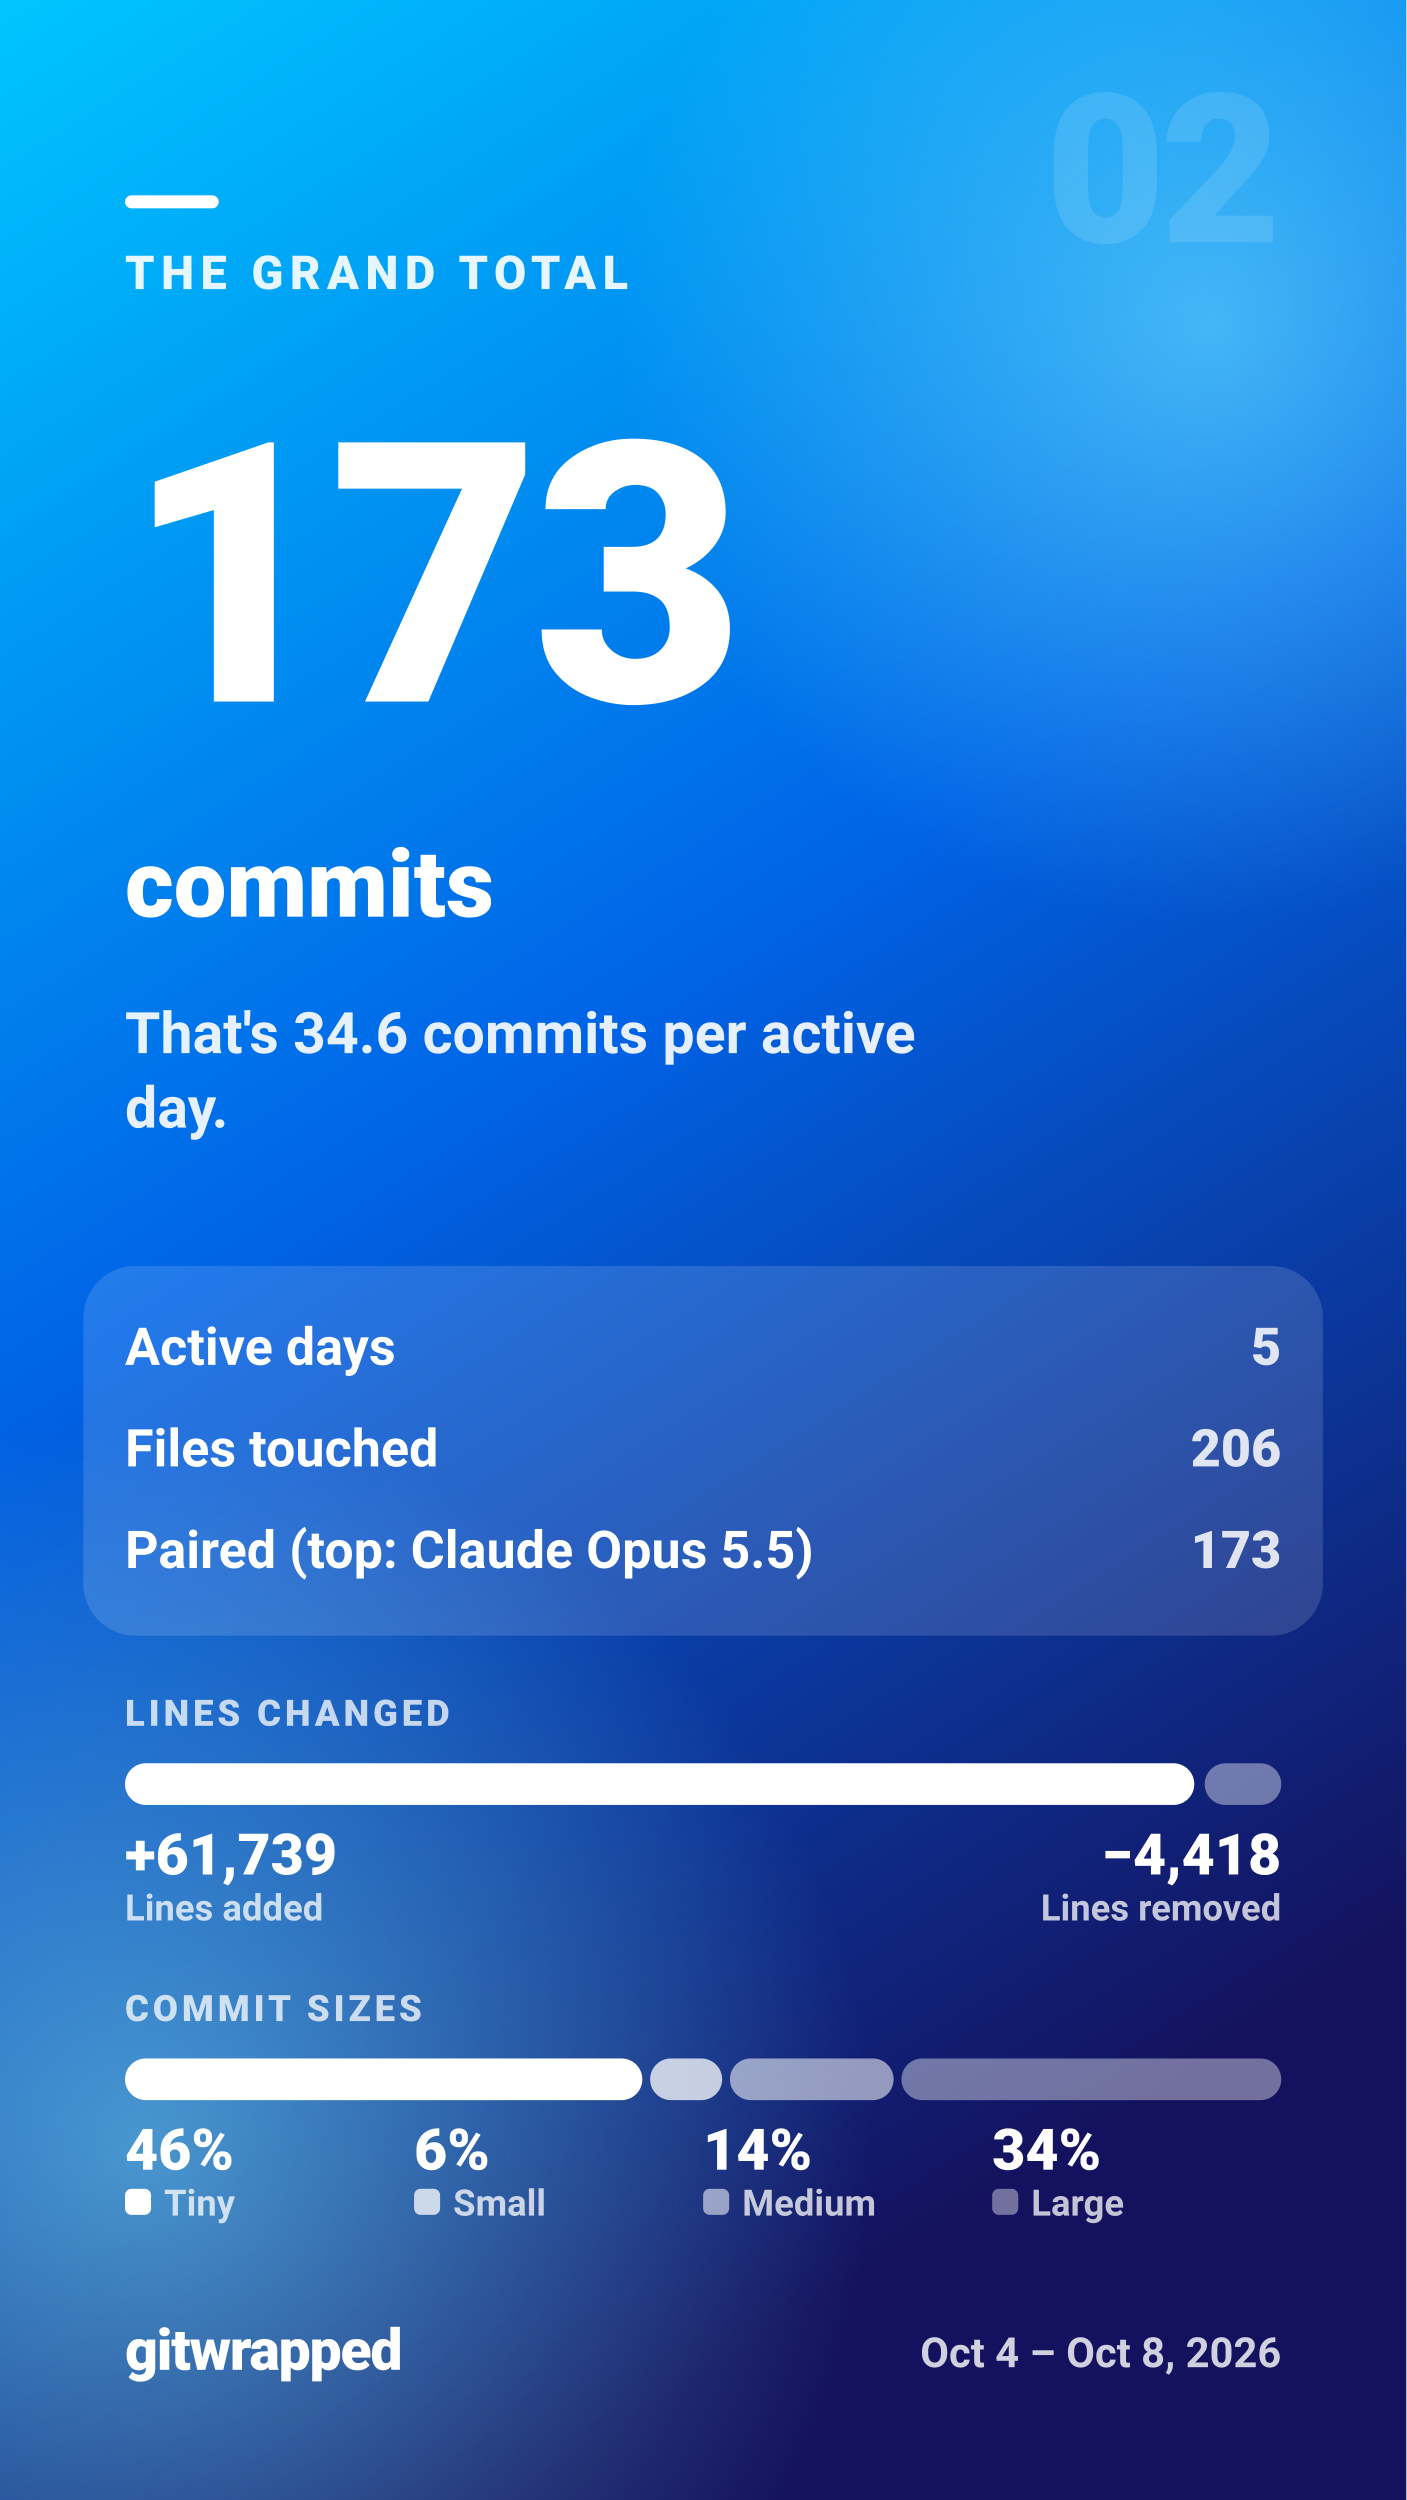
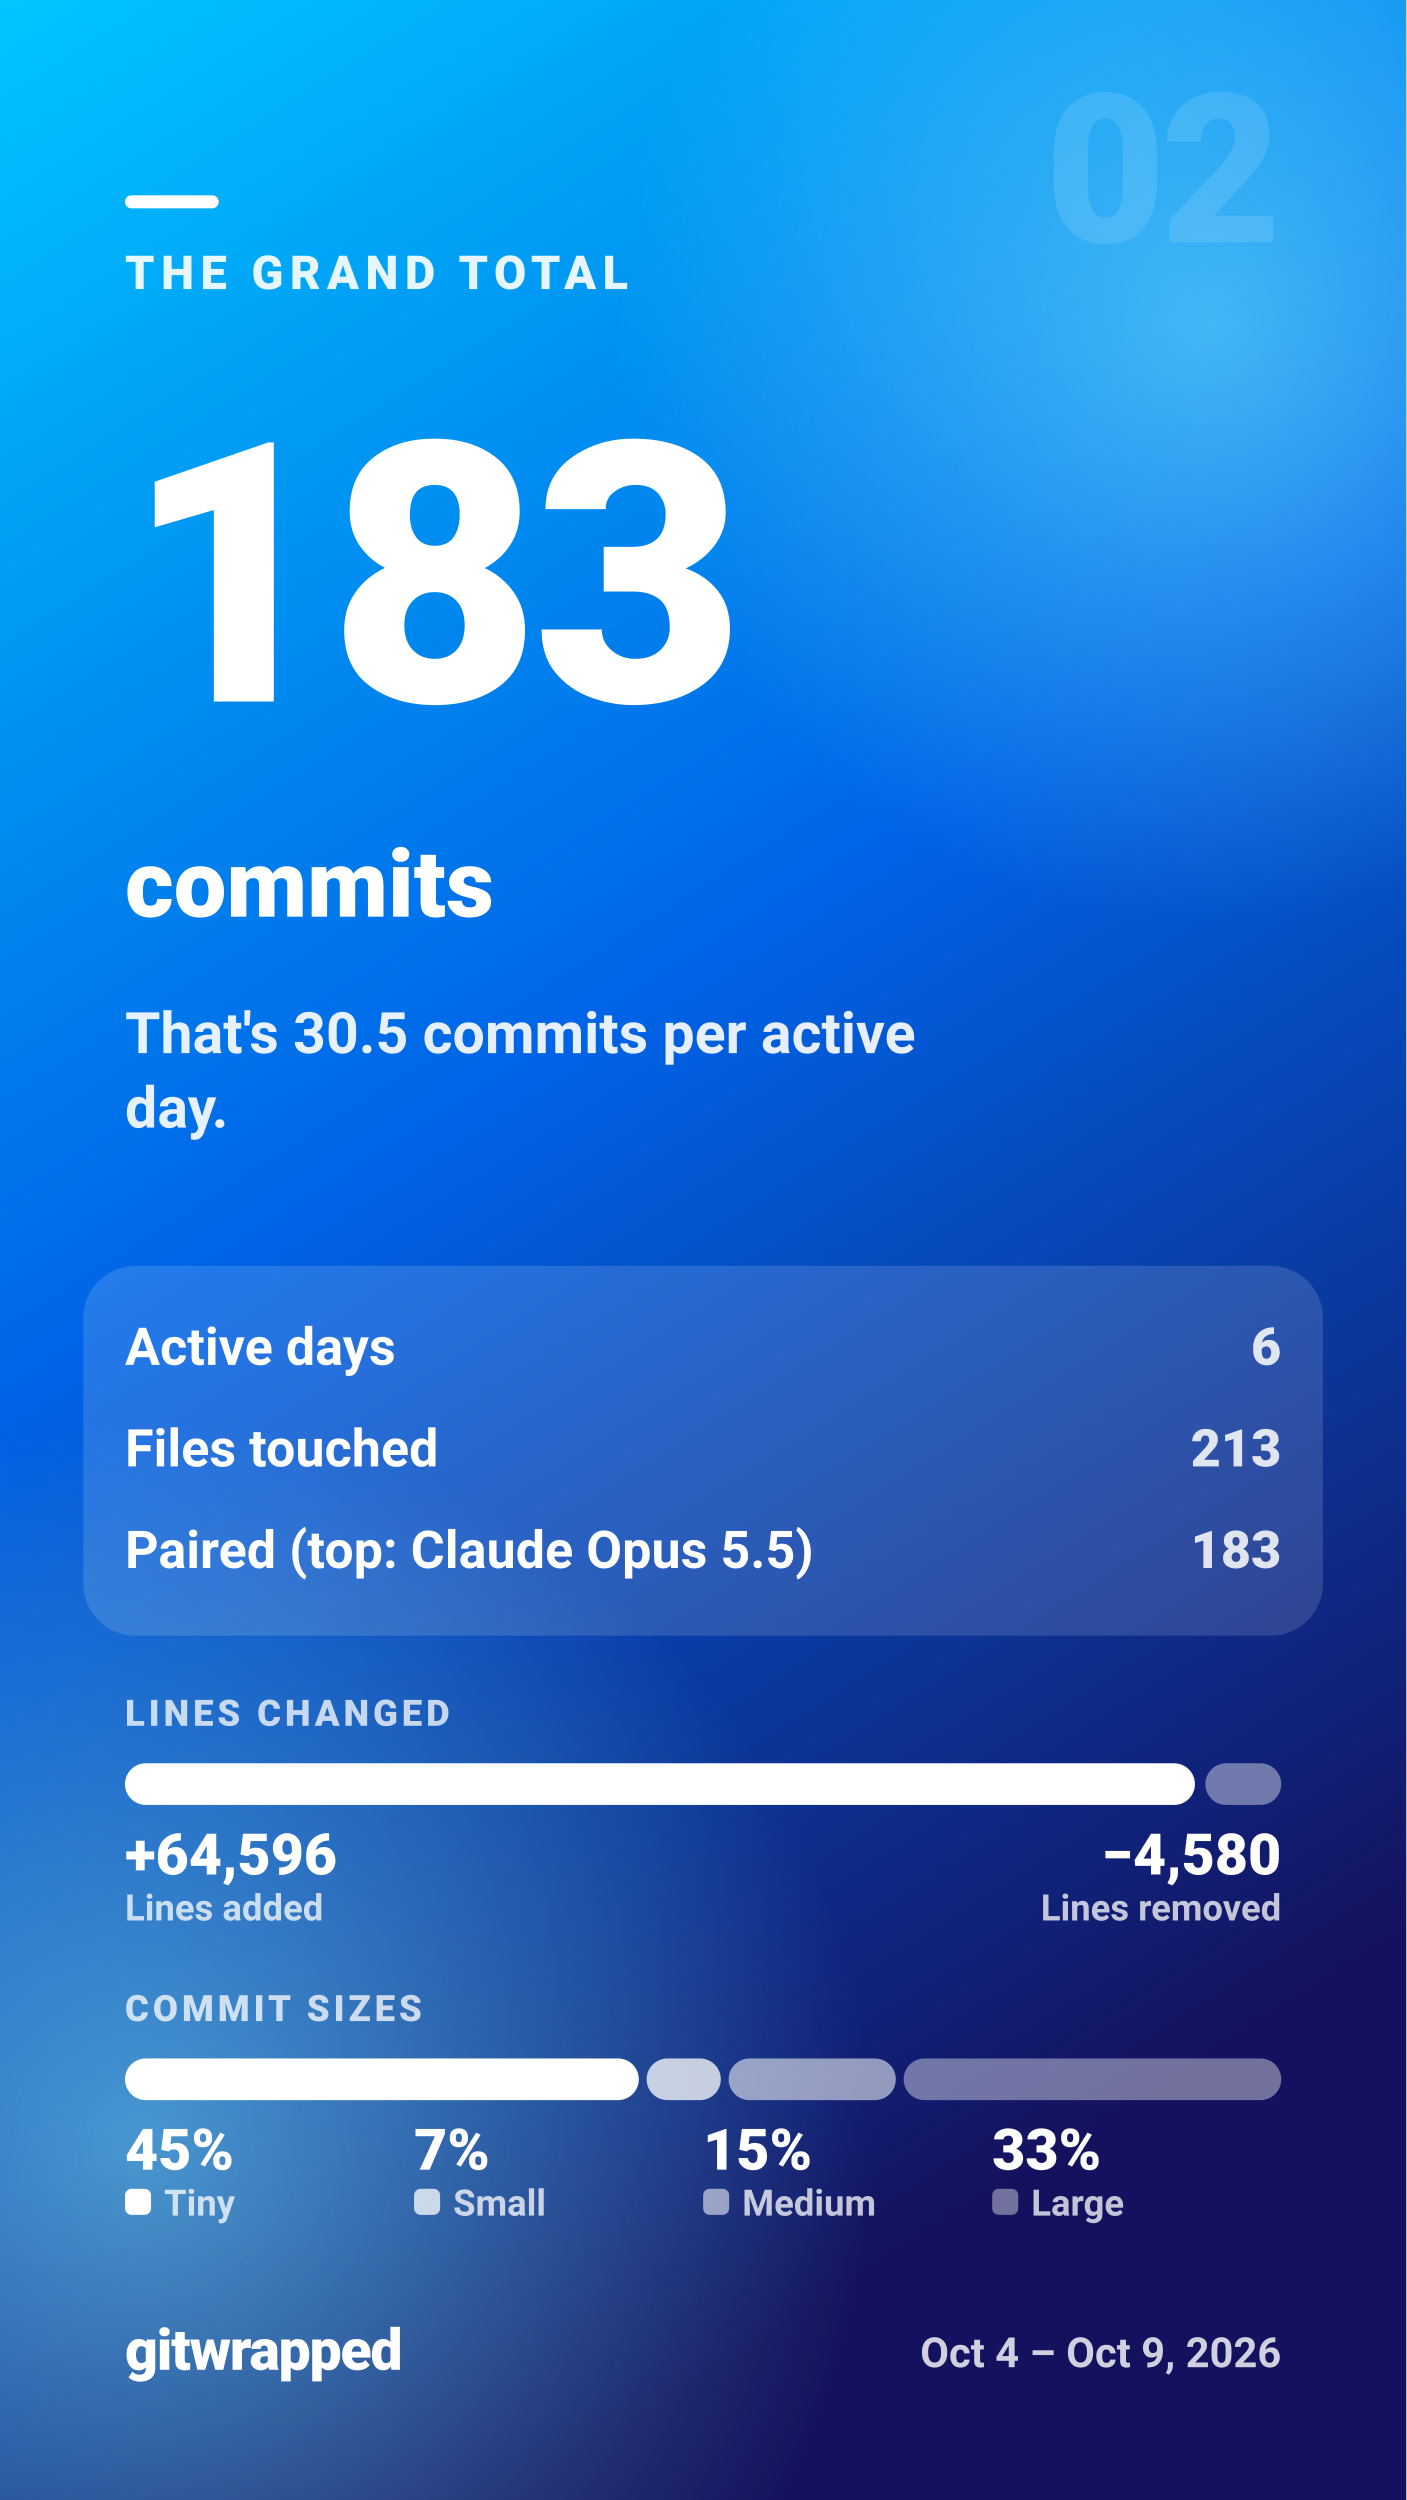
- <svg xmlns="http://www.w3.org/2000/svg" width="1080" height="1920" viewBox="0 0 1080 1920" role="img" aria-label="THE GRAND TOTAL — 173 — commits">
+ <svg xmlns="http://www.w3.org/2000/svg" width="1080" height="1920" viewBox="0 0 1080 1920" role="img" aria-label="THE GRAND TOTAL — 183 — commits">
  <defs>
    <linearGradient id="gw-totals-bg" x1="0" y1="0" x2="0.35" y2="1">
      <stop offset="0.00" stop-color="#00c6ff" />
      <stop offset="0.50" stop-color="#0063e6" />
      <stop offset="1.00" stop-color="#14125e" />
    </linearGradient>
    <radialGradient id="gw-totals-glow">
      <stop offset="0" stop-color="#7ae8ff" stop-opacity="0.55" />
      <stop offset="1" stop-color="#7ae8ff" stop-opacity="0" />
    </radialGradient>
  </defs>
  <rect width="1080" height="1920" fill="url(#gw-totals-bg)" />
  <circle cx="930" cy="250" r="460" fill="url(#gw-totals-glow)" />
  <circle cx="110" cy="1650" r="560" fill="url(#gw-totals-glow)" />
  <g fill="#ffffff" font-family="system-ui, -apple-system, 'Segoe UI', Roboto, Helvetica, Arial, sans-serif">
    <text x="984" y="186" font-size="160" font-weight="900" fill-opacity="0.12" text-anchor="end" letter-spacing="-4">02</text>
    <rect x="96" y="150" width="72" height="10" rx="5" fill="#ffffff" />
    <text x="96" y="222" font-size="36" font-weight="800" fill-opacity="0.9" letter-spacing="5">THE GRAND TOTAL</text>
-     <text x="96" y="538.8" font-size="280" font-weight="900" letter-spacing="-5.6">173</text>
+     <text x="96" y="538.8" font-size="280" font-weight="900" letter-spacing="-5.6">183</text>
    <text x="96" y="704" font-size="72" font-weight="800">commits</text>
-     <text x="96" y="808.8" font-size="44" font-weight="600" fill-opacity="0.9">That's 34.6 commits per active</text>
+     <text x="96" y="808.8" font-size="44" font-weight="600" fill-opacity="0.9">That's 30.5 commits per active</text>
    <text x="96" y="866" font-size="44" font-weight="600" fill-opacity="0.9">day.</text>
    <rect x="64" y="972.2" width="952" height="284" rx="40" fill="#ffffff" fill-opacity="0.14" />
    <text x="96" y="1048.2" font-size="40" font-weight="700">Active days</text>
-     <text x="984" y="1048.2" font-size="40" font-weight="800" fill-opacity="0.85" text-anchor="end">5</text>
+     <text x="984" y="1048.2" font-size="40" font-weight="800" fill-opacity="0.85" text-anchor="end">6</text>
    <text x="96" y="1126.2" font-size="40" font-weight="700">Files touched</text>
-     <text x="984" y="1126.2" font-size="40" font-weight="800" fill-opacity="0.85" text-anchor="end">206</text>
+     <text x="984" y="1126.2" font-size="40" font-weight="800" fill-opacity="0.85" text-anchor="end">213</text>
    <text x="96" y="1204.2" font-size="40" font-weight="700">Paired (top: Claude Opus 5.5)</text>
-     <text x="984" y="1204.2" font-size="40" font-weight="800" fill-opacity="0.85" text-anchor="end">173</text>
+     <text x="984" y="1204.2" font-size="40" font-weight="800" fill-opacity="0.85" text-anchor="end">183</text>
    <text x="96" y="1325.4" font-size="28" font-weight="800" fill-opacity="0.75" letter-spacing="3">LINES CHANGED</text>
-     <rect x="96" y="1354.2" width="821.2" height="32" rx="16" />
-     <rect x="925.2" y="1354.2" width="58.8" height="32" rx="16" fill-opacity="0.4" />
+     <rect x="96" y="1354.2" width="821.7" height="32" rx="16" />
+     <rect x="925.7" y="1354.2" width="58.3" height="32" rx="16" fill-opacity="0.4" />
    <text x="96" y="1474.9" font-size="28" font-weight="700" fill-opacity="0.75">Lines added</text>
-     <text x="96" y="1439.6" font-size="44" font-weight="900">+61,739</text>
+     <text x="96" y="1439.6" font-size="44" font-weight="900">+64,596</text>
    <text x="984" y="1474.9" font-size="28" font-weight="700" fill-opacity="0.75" text-anchor="end">Lines removed</text>
-     <text x="984" y="1439.6" font-size="44" font-weight="900" text-anchor="end">−4,418</text>
+     <text x="984" y="1439.6" font-size="44" font-weight="900" text-anchor="end">−4,580</text>
    <text x="96" y="1552.2" font-size="28" font-weight="800" fill-opacity="0.75" letter-spacing="3">COMMIT SIZES</text>
-     <rect x="96" y="1580.9" width="397.3" height="32" rx="16" />
-     <rect x="499.3" y="1580.9" width="55.3" height="32" rx="16" fill-opacity="0.75" />
-     <rect x="560.6" y="1580.9" width="125.7" height="32" rx="16" fill-opacity="0.55" />
-     <rect x="692.3" y="1580.9" width="291.7" height="32" rx="16" fill-opacity="0.4" />
+     <rect x="96" y="1580.9" width="394.6" height="32" rx="16" />
+     <rect x="496.6" y="1580.9" width="57" height="32" rx="16" fill-opacity="0.75" />
+     <rect x="559.6" y="1580.9" width="128.4" height="32" rx="16" fill-opacity="0.55" />
+     <rect x="694" y="1580.9" width="290" height="32" rx="16" fill-opacity="0.4" />
    <g>
-       <text x="96" y="1666.3" font-size="44" font-weight="900">46%</text>
+       <text x="96" y="1666.3" font-size="44" font-weight="900">45%</text>
      <rect x="96" y="1681" width="20" height="20" rx="5" />
      <text x="126" y="1701.6" font-size="28" font-weight="700" fill-opacity="0.75">Tiny</text>
    </g>
    <g>
-       <text x="318" y="1666.3" font-size="44" font-weight="900">6%</text>
+       <text x="318" y="1666.3" font-size="44" font-weight="900">7%</text>
      <rect x="318" y="1681" width="20" height="20" rx="5" fill-opacity="0.75" />
      <text x="348" y="1701.6" font-size="28" font-weight="700" fill-opacity="0.75">Small</text>
    </g>
    <g>
-       <text x="540" y="1666.3" font-size="44" font-weight="900">14%</text>
+       <text x="540" y="1666.3" font-size="44" font-weight="900">15%</text>
      <rect x="540" y="1681" width="20" height="20" rx="5" fill-opacity="0.55" />
      <text x="570" y="1701.6" font-size="28" font-weight="700" fill-opacity="0.75">Medium</text>
    </g>
    <g>
-       <text x="762" y="1666.3" font-size="44" font-weight="900">34%</text>
+       <text x="762" y="1666.3" font-size="44" font-weight="900">33%</text>
      <rect x="762" y="1681" width="20" height="20" rx="5" fill-opacity="0.4" />
      <text x="792" y="1701.6" font-size="28" font-weight="700" fill-opacity="0.75">Large</text>
    </g>
    <text x="96" y="1820" font-size="44" font-weight="900" letter-spacing="-1">gitwrapped</text>
-     <text x="984" y="1818" font-size="32" font-weight="600" fill-opacity="0.8" text-anchor="end">Oct 4 – Oct 8, 2026</text>
+     <text x="984" y="1818" font-size="32" font-weight="600" fill-opacity="0.8" text-anchor="end">Oct 4 – Oct 9, 2026</text>
  </g>
</svg>
